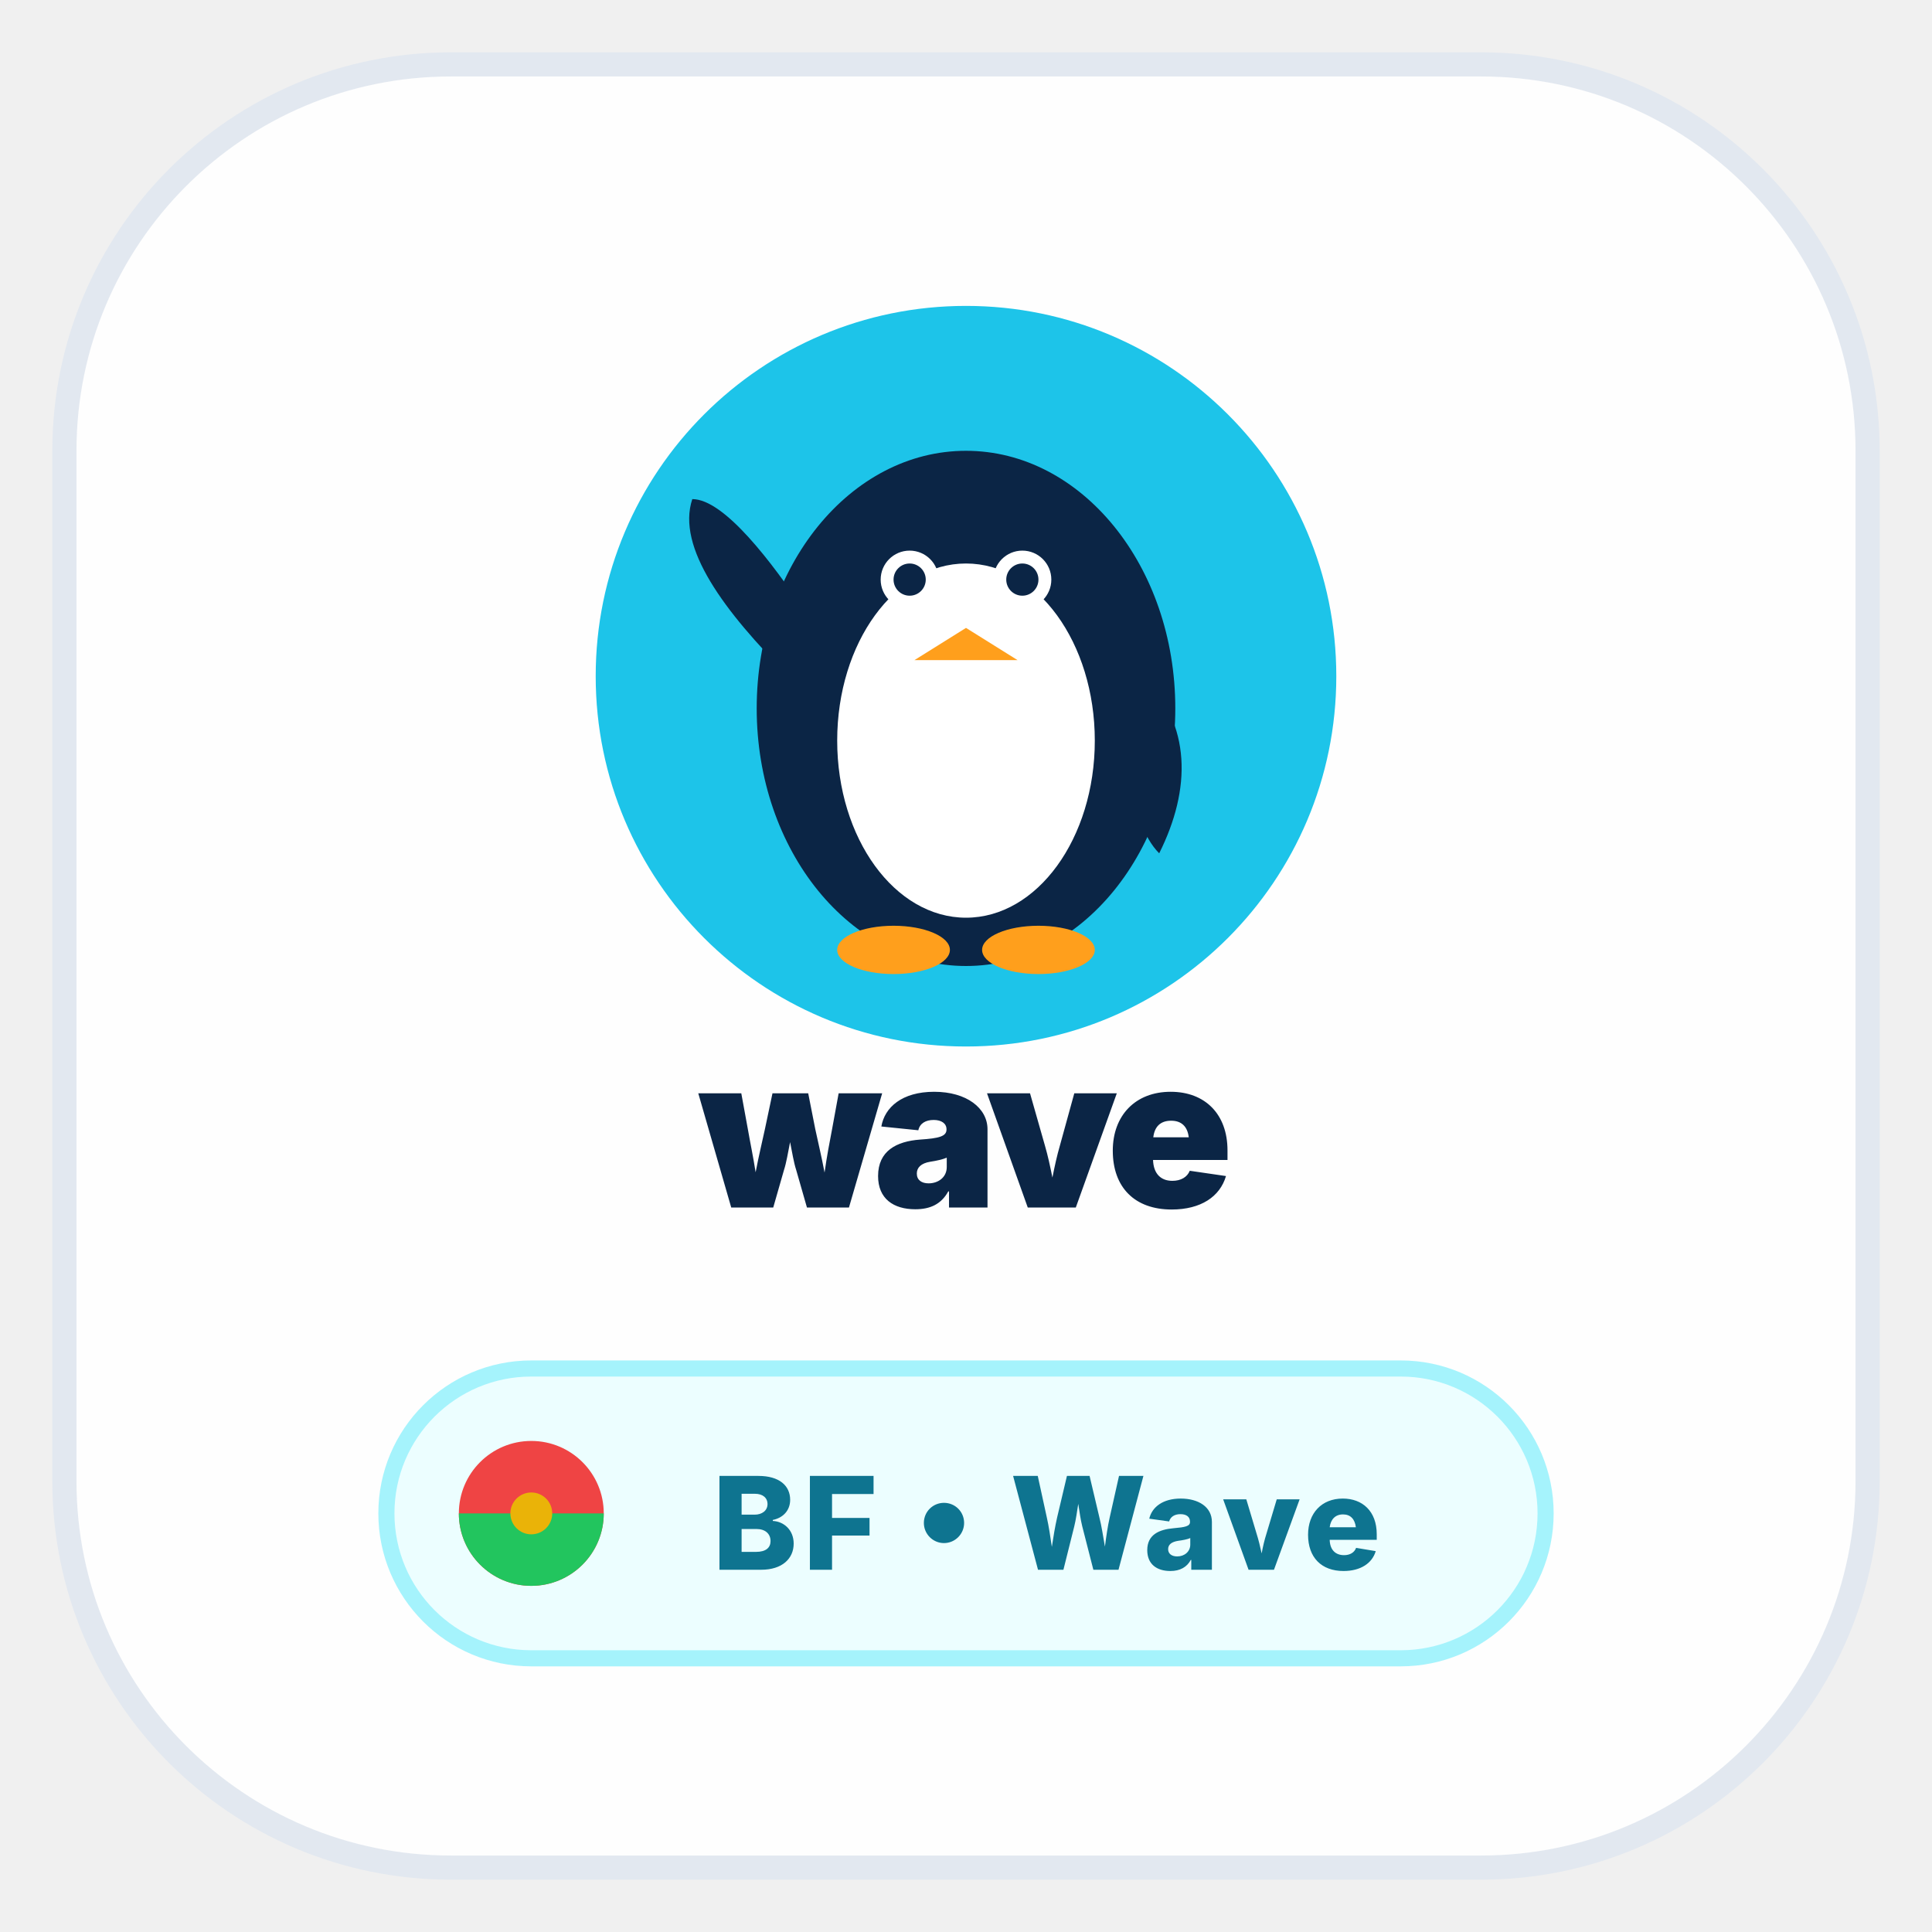
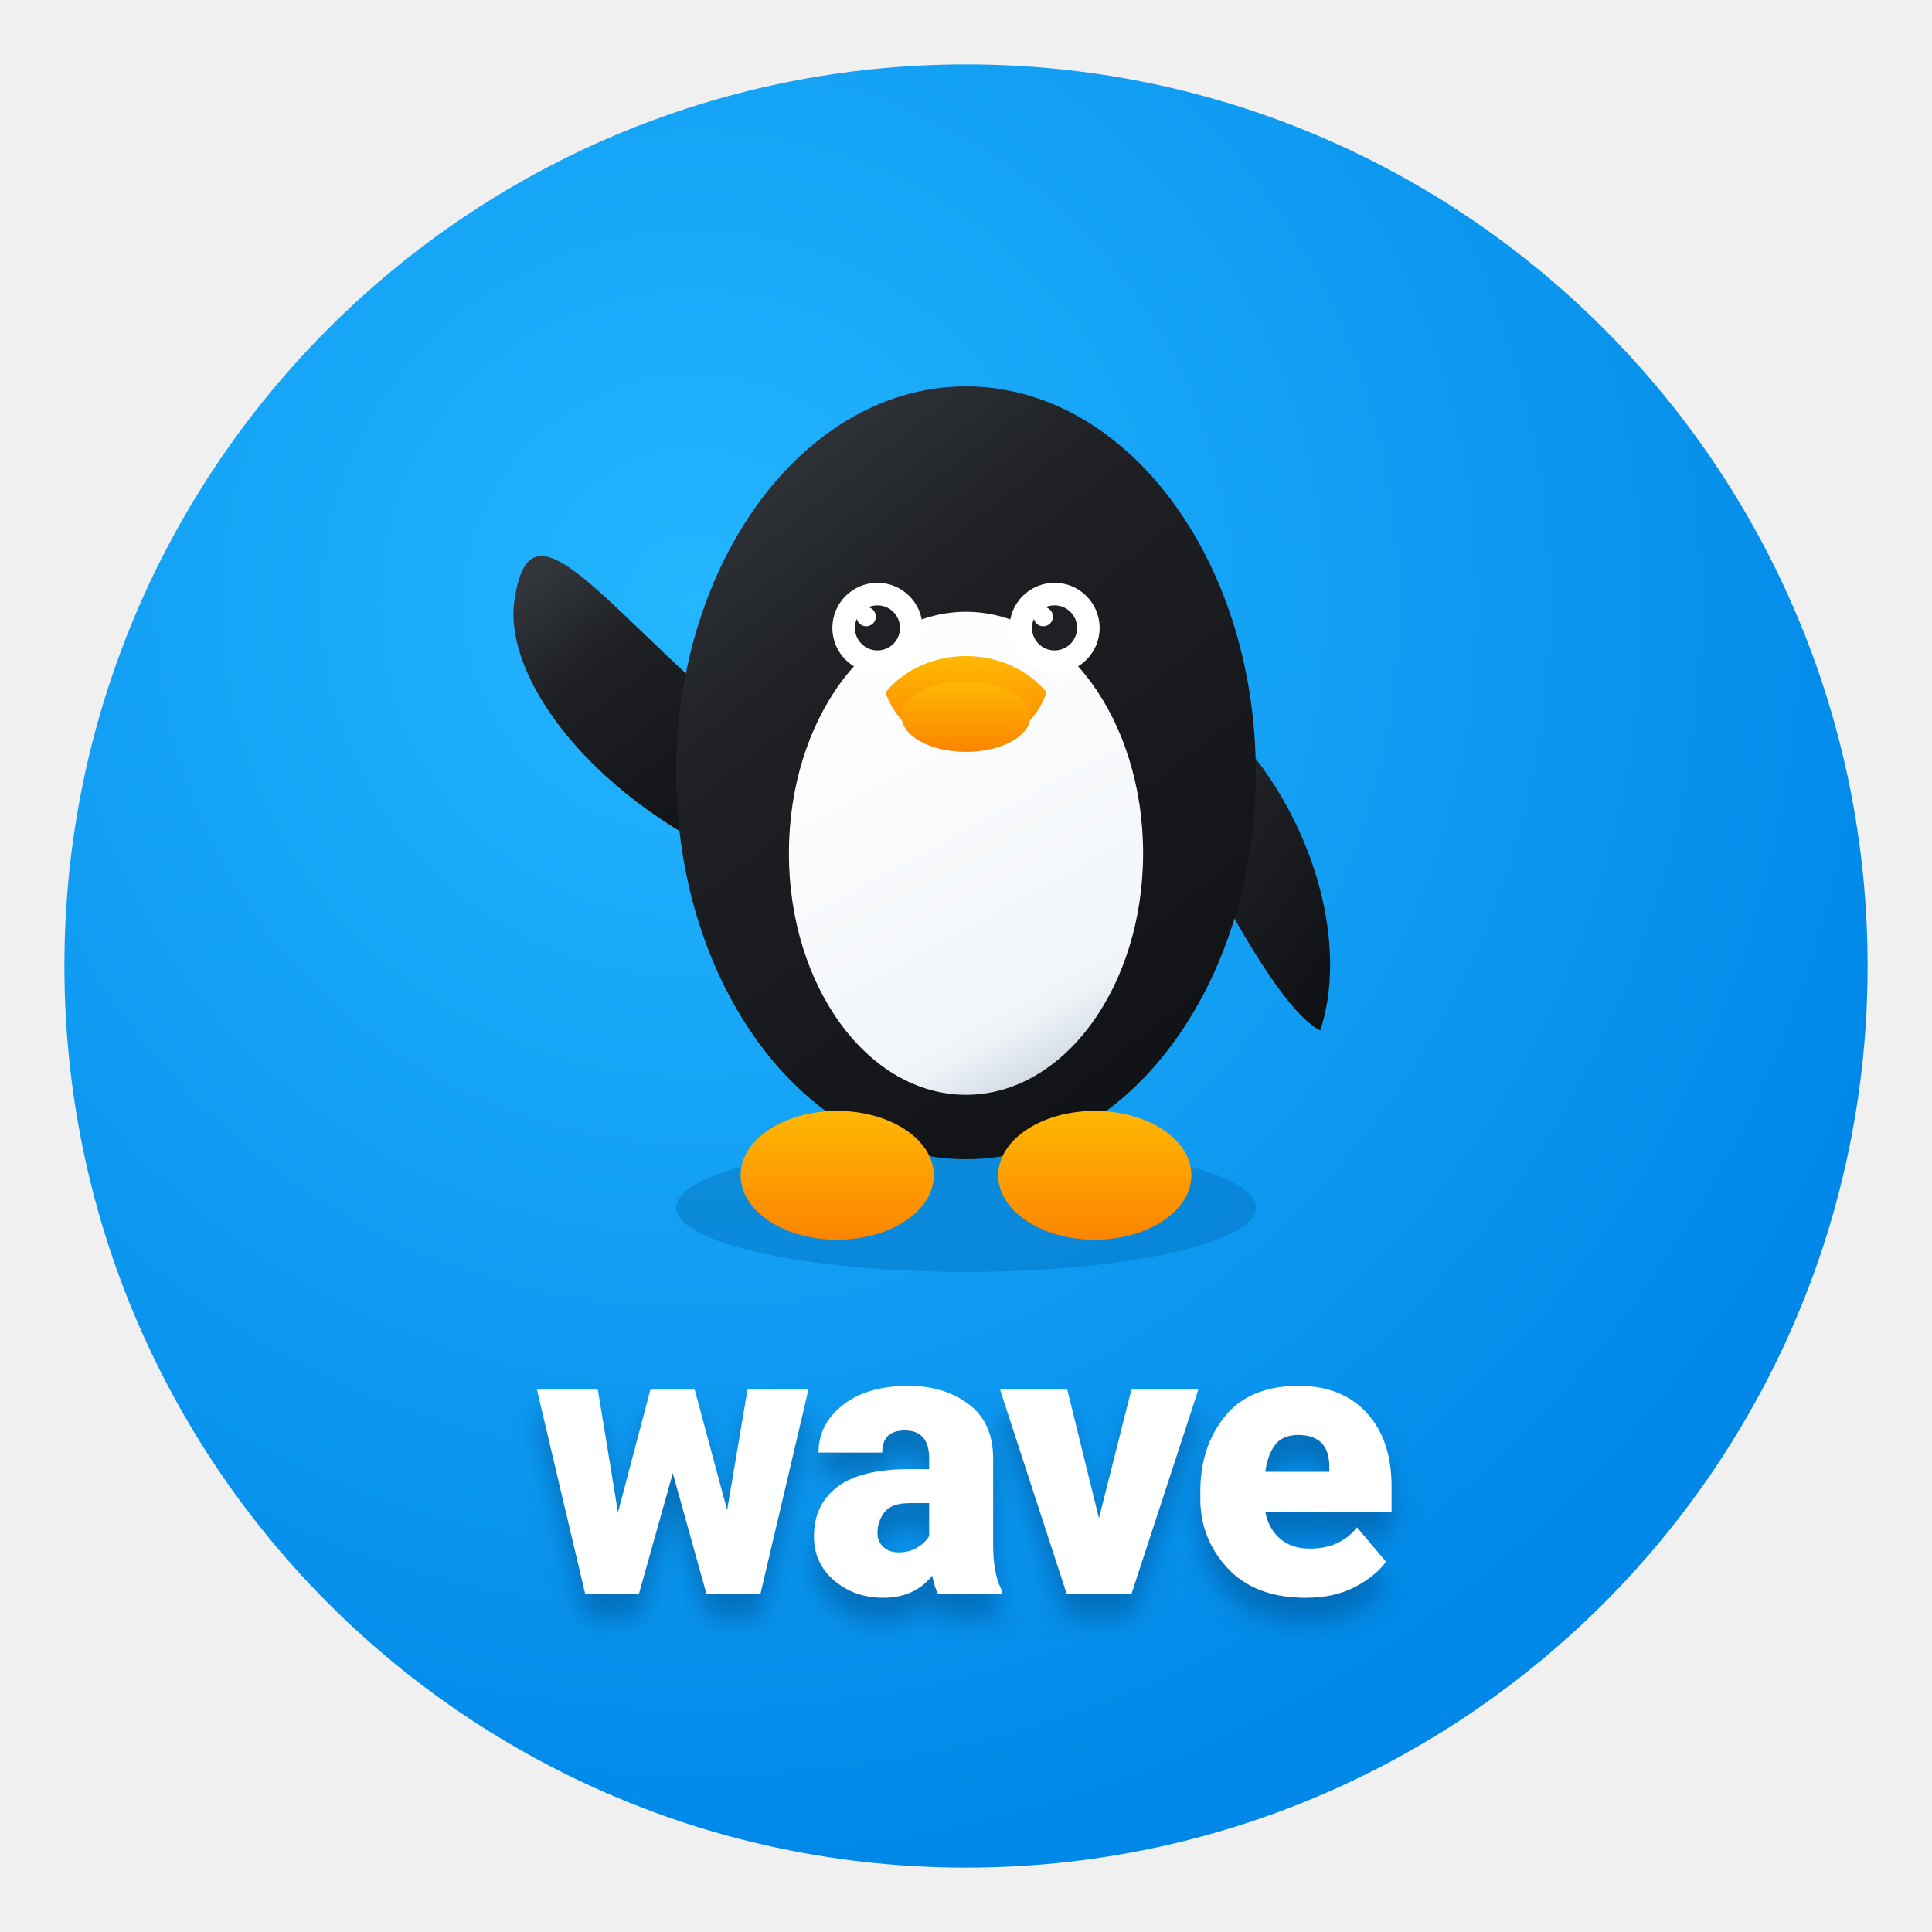
<svg xmlns="http://www.w3.org/2000/svg" viewBox="0 0 120 120" width="120" height="120" fill="none">
-   <g id="wave-bf">
-     <rect x="4" y="4" width="112" height="112" rx="24" fill="#ffffff" fill-opacity="0.96" stroke="#e2e8f0" stroke-width="1.5" />
-     <g transform="translate(60, 42)">
-       <circle cx="0" cy="0" r="23" fill="#1dc4e9" />
-       <ellipse cx="0" cy="2" rx="13" ry="16" fill="#0b2545" />
-       <ellipse cx="0" cy="4" rx="8" ry="11" fill="#ffffff" />
-       <path d="M -11 0 C -15 -4, -18 -8, -17 -11 C -15 -11, -12 -7, -10 -4 Z" fill="#0b2545" />
-       <path d="M 11 0 C 14 3, 14 7, 12 11 C 10 9, 10 4, 9 1 Z" fill="#0b2545" />
-       <circle cx="-3.5" cy="-6" r="1.8" fill="#ffffff" />
-       <circle cx="-3.5" cy="-6" r="1" fill="#0b2545" />
-       <circle cx="3.5" cy="-6" r="1.8" fill="#ffffff" />
-       <circle cx="3.5" cy="-6" r="1" fill="#0b2545" />
-       <polygon points="0,-3 -3.2,-1 3.2,-1" fill="#ff9f1c" />
-       <ellipse cx="-4.5" cy="17" rx="3.5" ry="1.5" fill="#ff9f1c" />
-       <ellipse cx="4.5" cy="17" rx="3.5" ry="1.5" fill="#ff9f1c" />
-     </g>
-     <text x="60" y="75" font-family="system-ui, -apple-system, sans-serif" font-size="13" font-weight="900" fill="#0b2545" text-anchor="middle" letter-spacing="-0.5">wave</text>
-     <g transform="translate(24, 85)">
-       <rect x="0" y="0" width="72" height="18" rx="9" fill="#ecfeff" stroke="#a5f3fc" stroke-width="1" />
-       <g transform="translate(4.5, 4.5)">
-         <clipPath id="flag-bf-wave-tz6k0">
-           <circle cx="4.5" cy="4.5" r="4.5" />
-         </clipPath>
-         <g clip-path="url(#flag-bf-wave-tz6k0)">
-           <circle cx="4.5" cy="4.5" r="4.5" fill="#ef4444" />
-           <path d="M 0 4.5 A 4.5 4.5 0 0 0 9 4.5 Z" fill="#22c55e" />
-           <circle cx="4.5" cy="4.5" r="1.3" fill="#eab308" />
-         </g>
-       </g>
-       <text x="41" y="12.5" font-family="system-ui, -apple-system, sans-serif" font-size="8" font-weight="800" fill="#0e7490" text-anchor="middle" letter-spacing="0.3">
-         BF • Wave
-       </text>
-     </g>
+   <defs>
+     <radialGradient id="waveCircleBg-bf" cx="35%" cy="30%" r="70%">
+       <stop offset="0%" stop-color="#24b6ff" />
+       <stop offset="100%" stop-color="#0088e8" />
+     </radialGradient>
+     <linearGradient id="wavePenguinBody-bf" x1="20%" y1="0%" x2="80%" y2="100%">
+       <stop offset="0%" stop-color="#32363b" />
+       <stop offset="30%" stop-color="#1e2023" />
+       <stop offset="100%" stop-color="#101114" />
+     </linearGradient>
+     <linearGradient id="wavePenguinBelly-bf" x1="30%" y1="0%" x2="70%" y2="100%">
+       <stop offset="0%" stop-color="#ffffff" />
+       <stop offset="85%" stop-color="#f1f5f9" />
+       <stop offset="100%" stop-color="#cbd5e1" />
+     </linearGradient>
+     <linearGradient id="waveOrange-bf" x1="0%" y1="0%" x2="0%" y2="100%">
+       <stop offset="0%" stop-color="#ffb703" />
+       <stop offset="100%" stop-color="#fb8500" />
+     </linearGradient>
+     <filter id="waveTextDrop-bf" x="-10%" y="-10%" width="120%" height="130%">
+       <feDropShadow dx="0" dy="1.5" stdDeviation="0.8" flood-color="#005899" flood-opacity="0.6" />
+     </filter>
+   </defs>
+   <circle cx="60" cy="60" r="56" fill="url(#waveCircleBg-bf)" />
+   <g transform="translate(60, 48)">
+     <ellipse cx="0" cy="27" rx="18" ry="4" fill="#0069b4" opacity="0.4" />
+     <path d="M -15 -4 C -23 -11, -27 -17, -28 -11 C -29 -6, -23 2, -13 6 Z" fill="url(#wavePenguinBody-bf)" />
+     <path d="M 15 -4 C 21 1, 24 10, 22 16 C 20 15, 17 10, 14 4 Z" fill="url(#wavePenguinBody-bf)" />
+     <ellipse cx="0" cy="0" rx="18" ry="24" fill="url(#wavePenguinBody-bf)" />
+     <ellipse cx="-8" cy="25" rx="6" ry="4" fill="url(#waveOrange-bf)" />
+     <ellipse cx="8" cy="25" rx="6" ry="4" fill="url(#waveOrange-bf)" />
+     <ellipse cx="0" cy="5" rx="11" ry="15" fill="url(#wavePenguinBelly-bf)" />
+     <circle cx="-5.5" cy="-9" r="2.8" fill="#ffffff" />
+     <circle cx="-5.5" cy="-9" r="1.4" fill="#1e2023" />
+     <circle cx="-6.2" cy="-9.7" r="0.6" fill="#ffffff" />
+     <circle cx="5.5" cy="-9" r="2.8" fill="#ffffff" />
+     <circle cx="5.5" cy="-9" r="1.4" fill="#1e2023" />
+     <circle cx="4.8" cy="-9.7" r="0.6" fill="#ffffff" />
+     <path d="M -5 -5 C -2.5 -8, 2.5 -8, 5 -5 C 3.5 -0.5, -3.5 -0.5, -5 -5 Z" fill="url(#waveOrange-bf)" />
+     <ellipse cx="0" cy="-3.5" rx="4" ry="2.2" fill="url(#waveOrange-bf)" />
  </g>
+   <text x="60" y="99" font-family="system-ui, -apple-system, BlinkMacSystemFont, 'Segoe UI', Roboto, sans-serif" font-size="24" font-weight="900" fill="#ffffff" text-anchor="middle" letter-spacing="-0.5" filter="url(#waveTextDrop-bf)">wave</text>
</svg>
